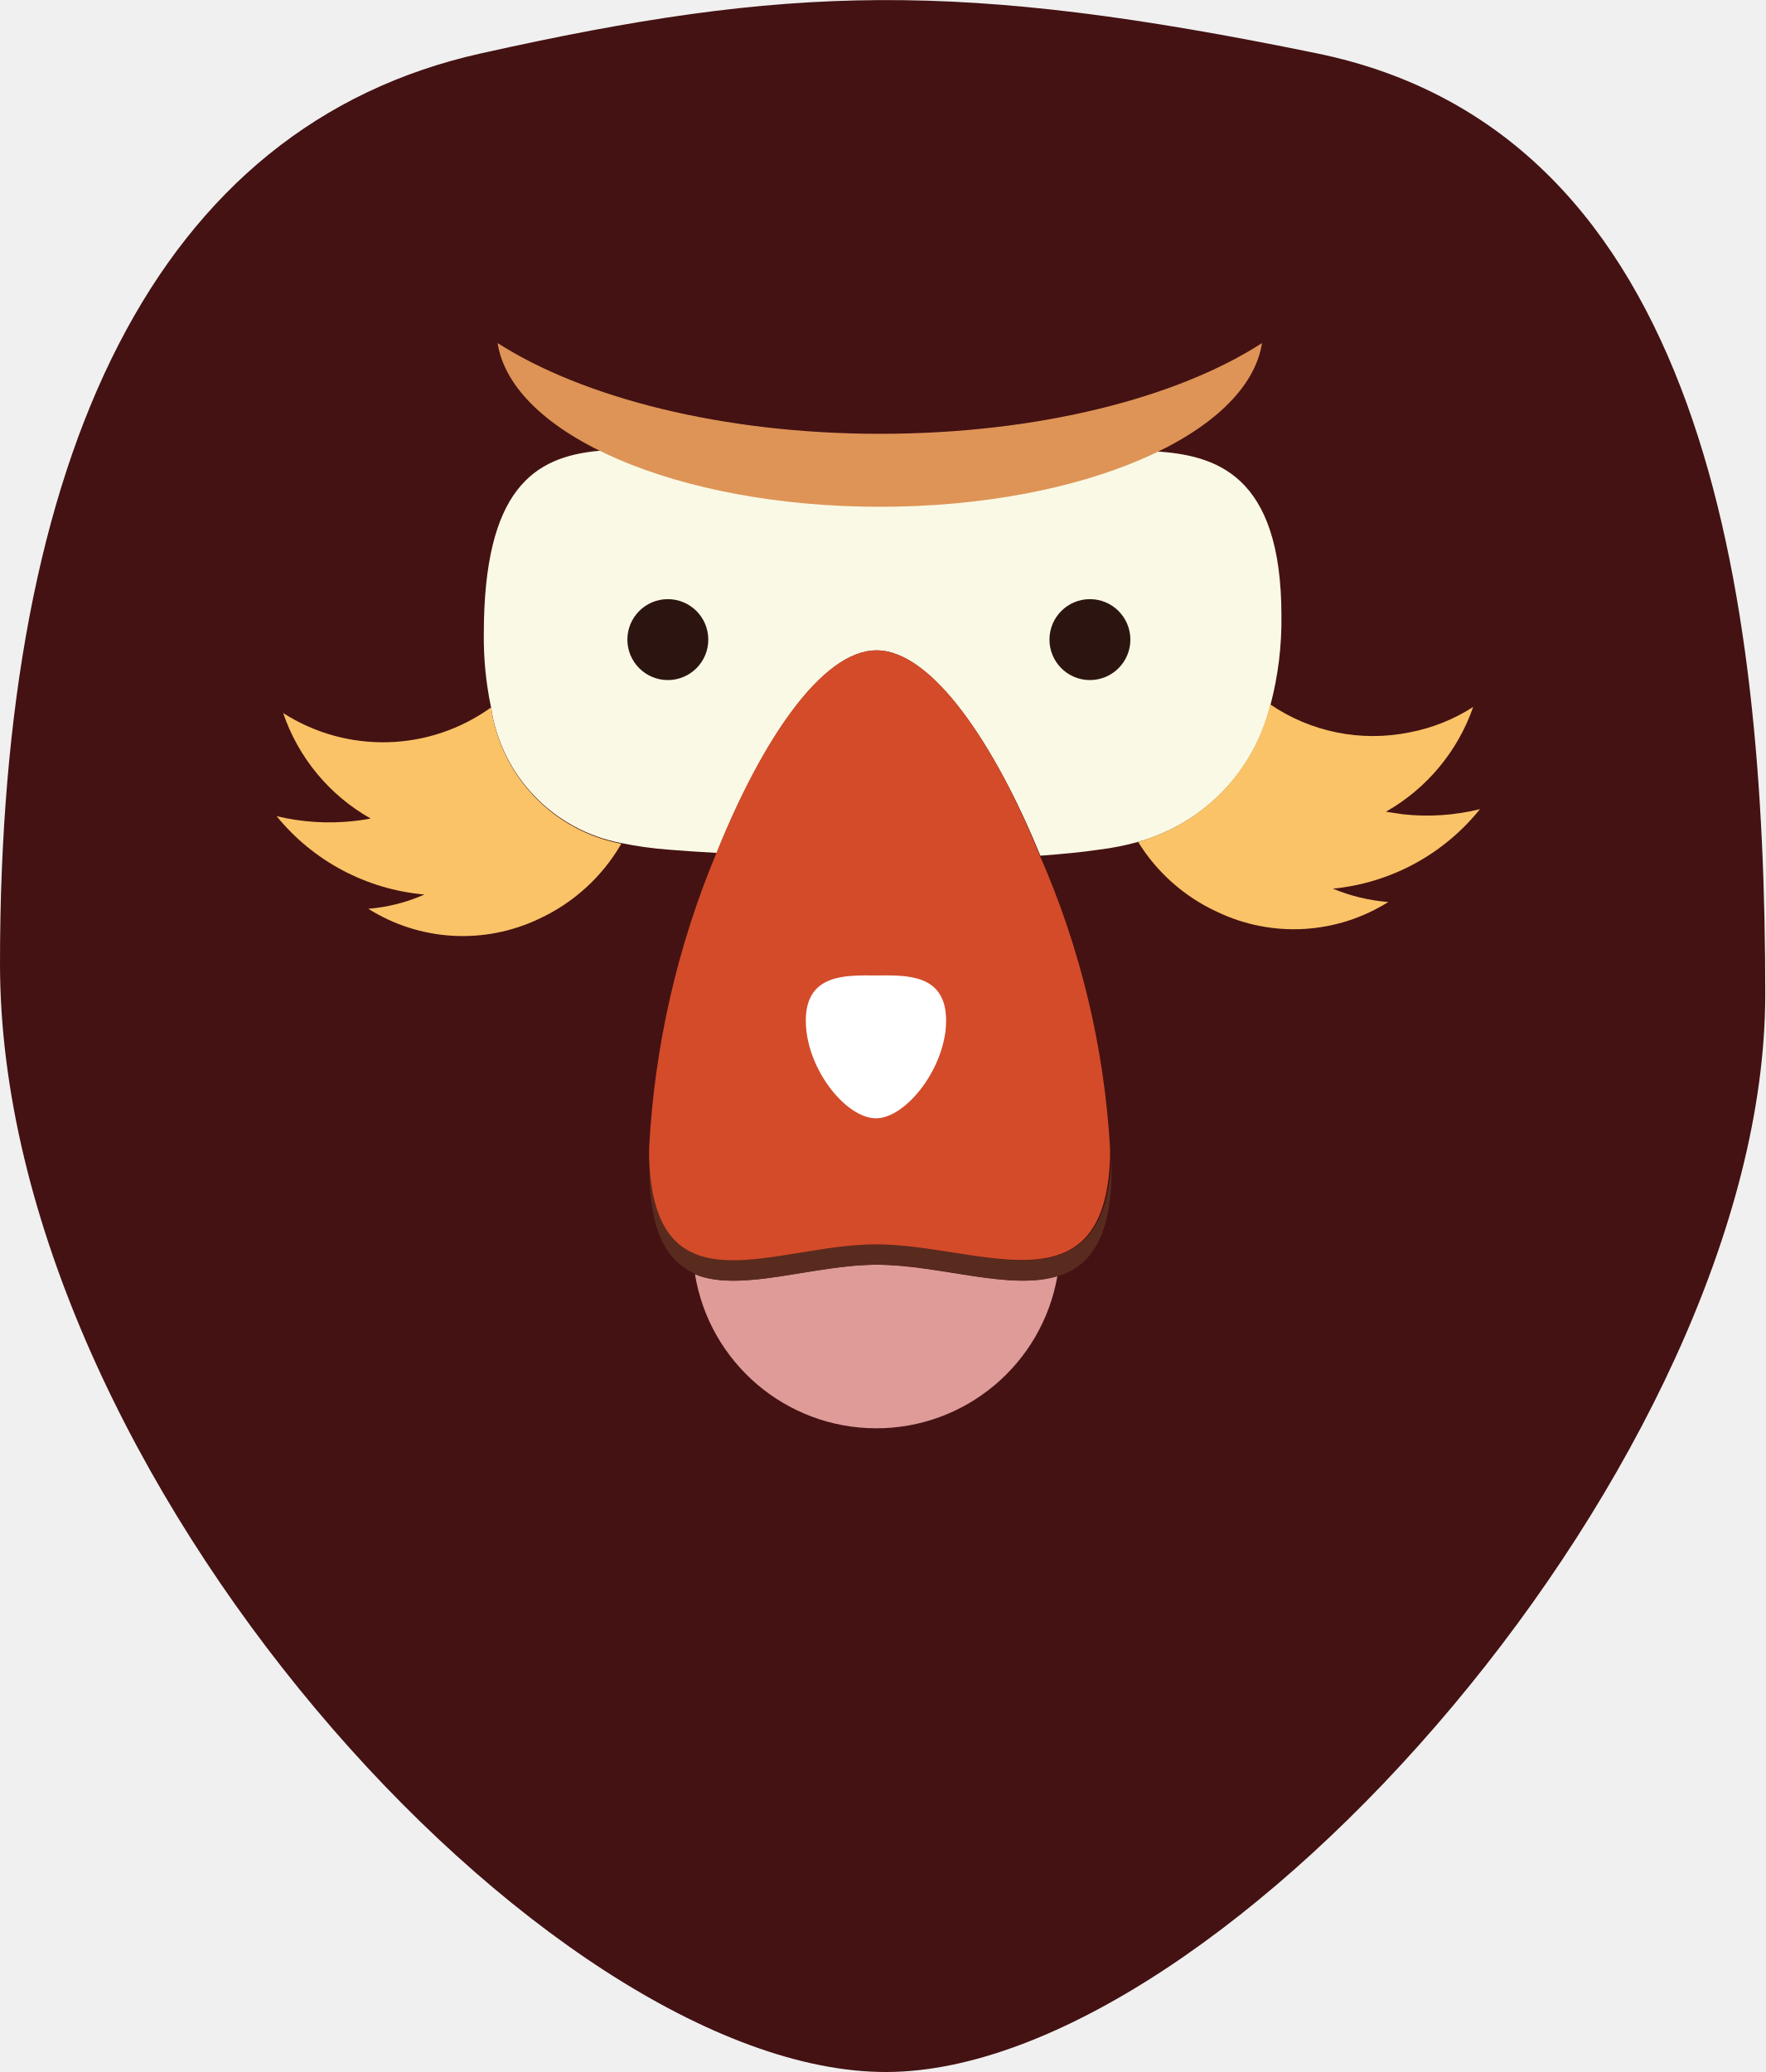
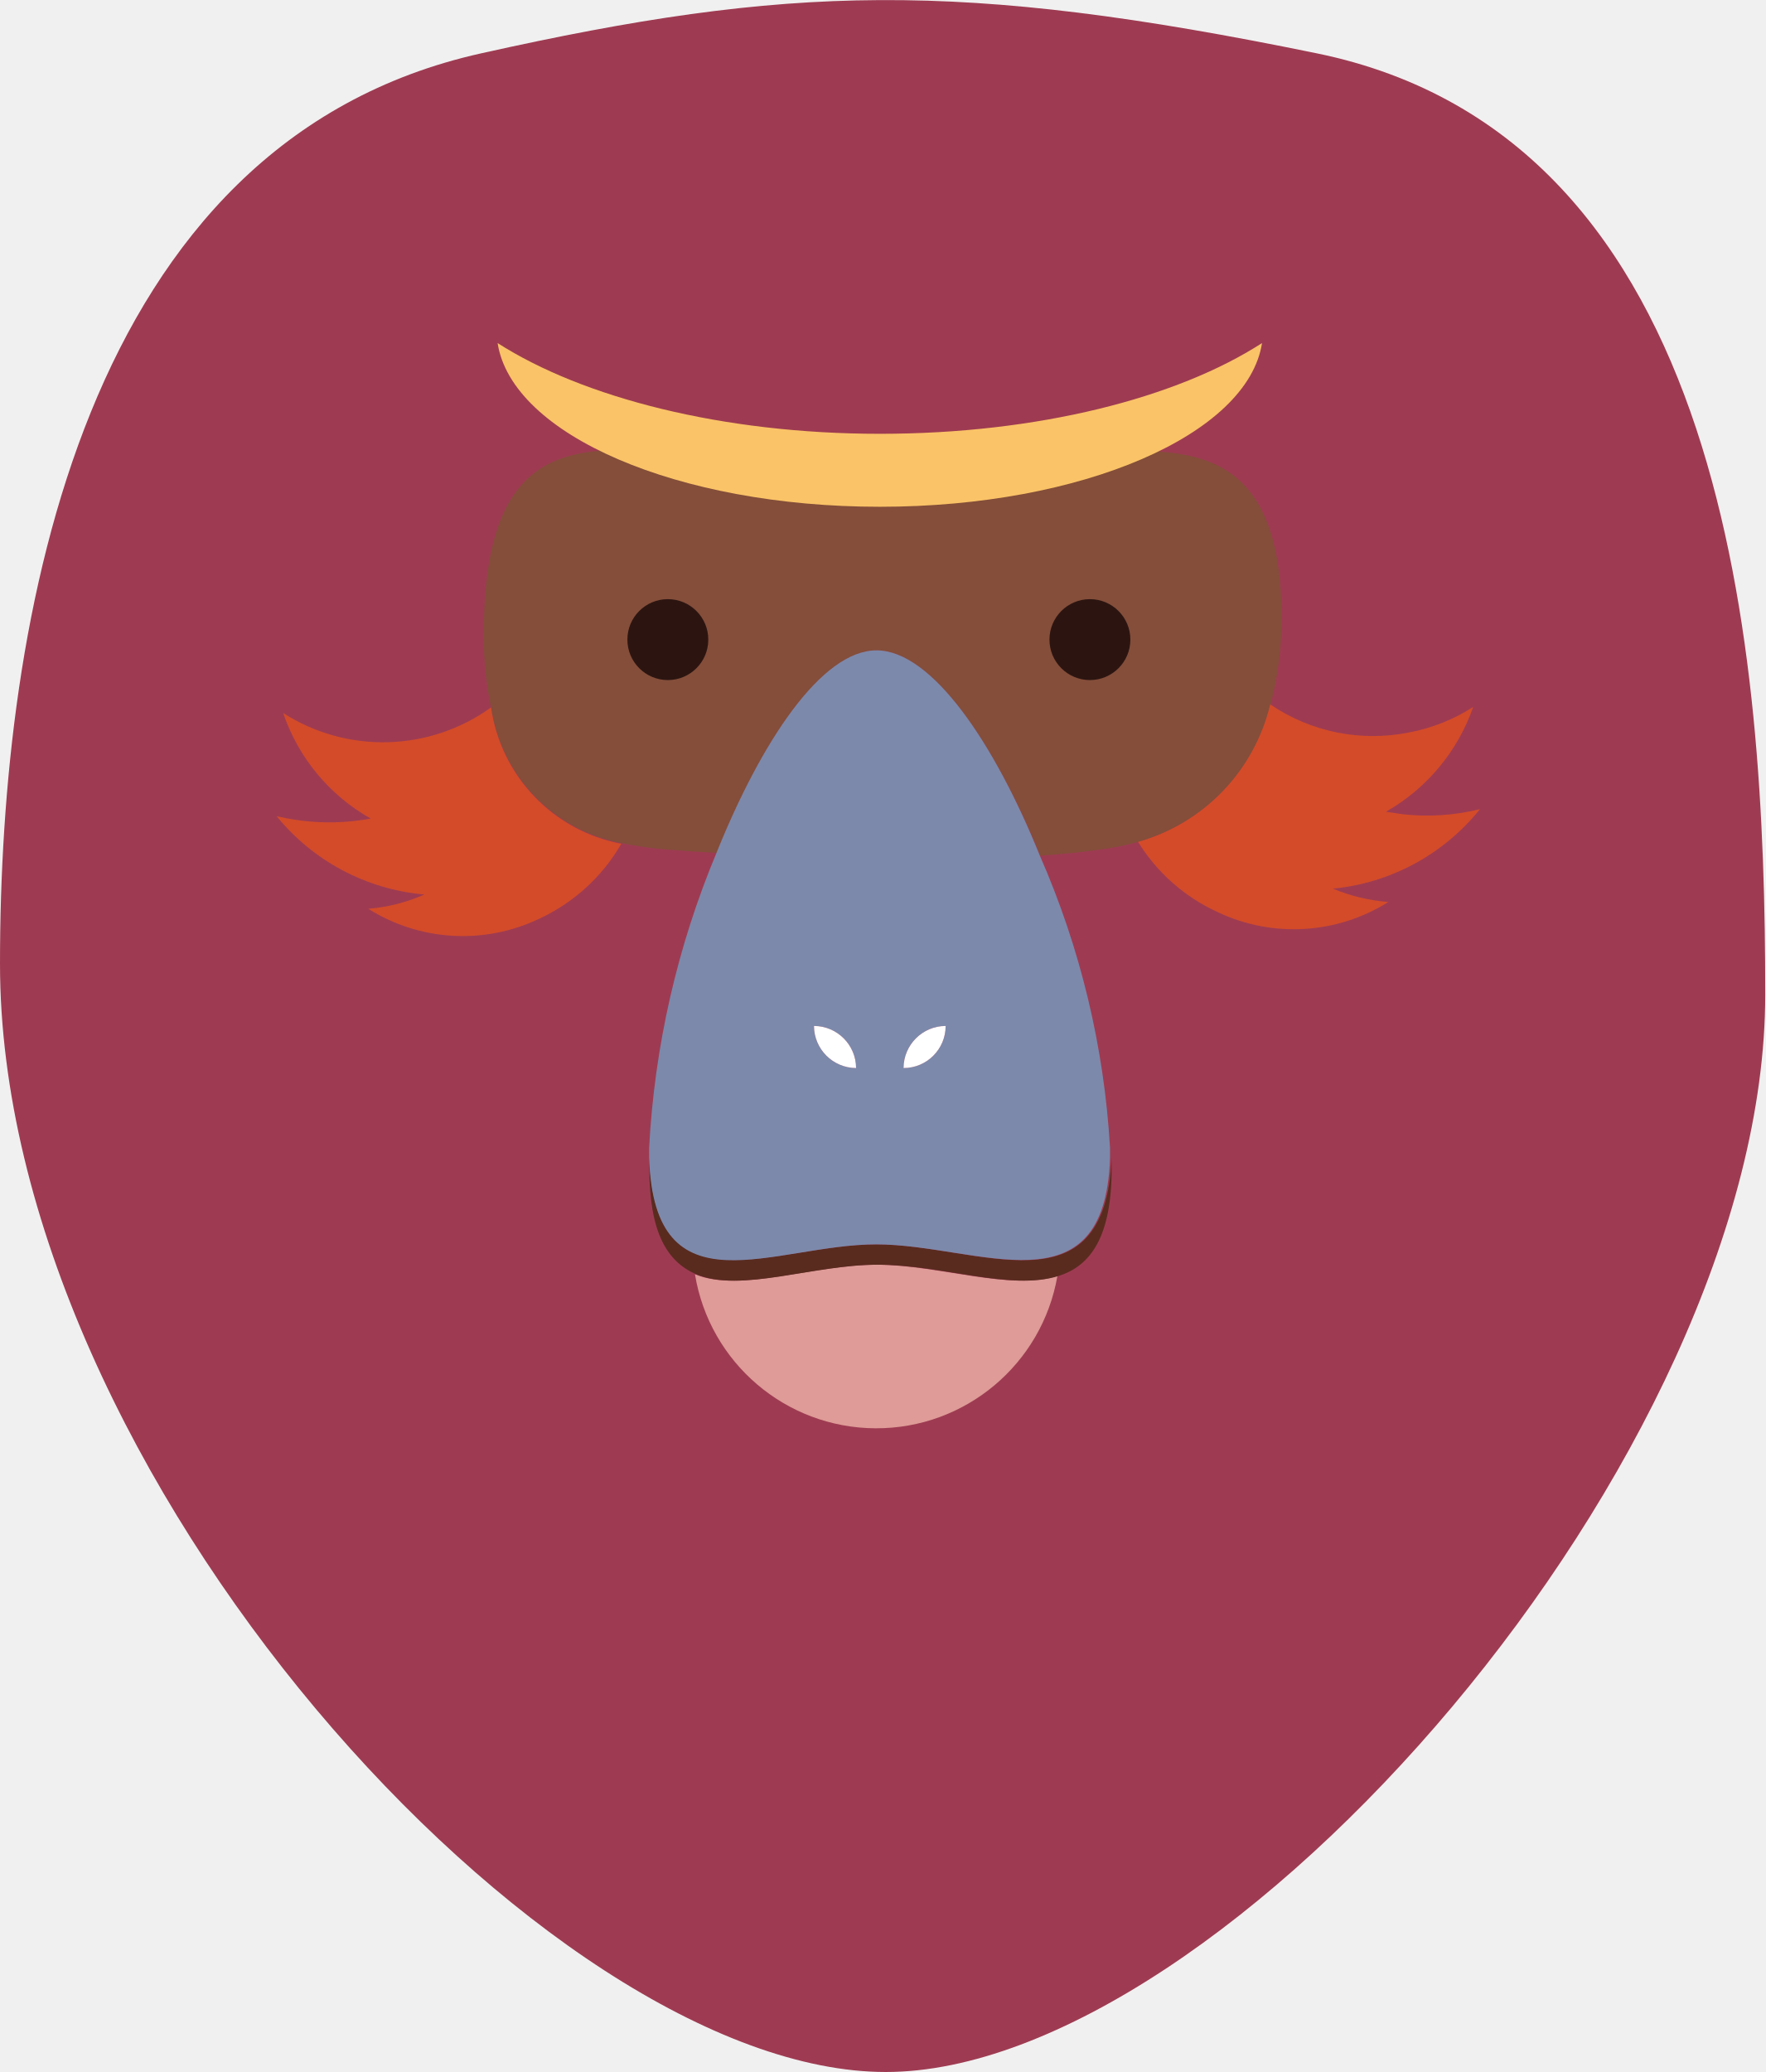
<svg xmlns="http://www.w3.org/2000/svg" viewBox="0 0 75.49 88.6">
  <defs>
-     <style>.cls-1{fill:#441213;}.cls-2{fill:#808184;}.cls-3{fill:#faf9e5;}.cls-4{fill:#2c1511;}.cls-5{fill:#de9456;}.cls-6{fill:#fac367;}.cls-7{fill:none;}.cls-8{fill:#de9b97;}.cls-9{fill:#592b1f;}.cls-10{fill:#d44b29;}.cls-11{fill:#fff;}</style>
+     <style>.cls-1{fill:#9e3b52;}.cls-2{fill:#808184;}.cls-3{fill:#844e3a;}.cls-4{fill:#2c1511;}.cls-5{fill:#fac367;}.cls-6{fill:#d44b29;}.cls-7{fill:none;}.cls-8{fill:#de9b97;}.cls-9{fill:#592b1f;}.cls-10{fill:#7c89ab;}.cls-11{fill:#fff;}</style>
  </defs>
  <g id="Layer_2" data-name="Layer 2">
    <g id="Layer_1-2" data-name="Layer 1">
-       <path class="cls-1" d="M75.49,42.52c0-17.11-2.55-36.83-19.18-40.24C41-.86,33.72-.65,20.58,2.28,6.68,5.37,0,19.39,0,41.21S23.4,88.6,37.88,88.6,75.49,62.27,75.49,42.52Z" />
+       <path class="cls-1" d="M75.49,42.52C75.49,28,74,5.91,56.31,2.28,41-.86,33.72-.65,20.58,2.28,3.5,6.08,0,26.42,0,41.21,0,63,23.4,88.6,37.88,88.6S75.49,62.27,75.49,42.52Z" />
      <path class="cls-2" d="M42.85,30.19s7,.69,7.95-1,.76-4.77-4-4.77S42.85,30.19,42.85,30.19Z" />
      <path class="cls-2" d="M32.74,30.19s-7,.69-8-1-.76-4.77,4-4.77S32.74,30.19,32.74,30.19Z" />
      <path class="cls-3" d="M49.43,19.3c-2.88-.19-6.83,1.81-12.13,1.81-4.73,0-9-2.09-11.72-1.83s-4.89,1.61-4.89,7.83A14.5,14.5,0,0,0,21,30.25a6.93,6.93,0,0,0,5.57,5.8,15.56,15.56,0,0,0,2,.28c.61.05,1.32.1,2.08.14,1.91-4.75,4.49-8.66,6.84-8.66s5.05,4,7,8.78c.94-.07,1.79-.15,2.52-.26A11,11,0,0,0,48.67,36a8.05,8.05,0,0,0,5.66-5.85,14.24,14.24,0,0,0,.47-3.82C54.8,20.22,51.93,19.47,49.43,19.3Z" />
      <circle class="cls-4" cx="46.61" cy="27.35" r="1.73" />
      <circle class="cls-4" cx="28.56" cy="27.35" r="1.73" />
      <path class="cls-5" d="M21.28,14.67c.61,3.92,7.69,7,16.35,7s15.73-3.09,16.34-7c-3.64,2.35-9.6,3.88-16.34,3.88S24.92,17,21.28,14.67Z" />
      <path class="cls-6" d="M21,30.25a7.91,7.91,0,0,1-8.89.24A8.21,8.21,0,0,0,15.85,35c-.24.05-.48.08-.73.11a9.71,9.71,0,0,1-3.29-.21,9.18,9.18,0,0,0,6.32,3.35,7.38,7.38,0,0,1-2.4.61,7.58,7.58,0,0,0,7.3.43,7.87,7.87,0,0,0,3.52-3.21A6.93,6.93,0,0,1,21,30.25Z" />
      <path class="cls-7" d="M34.81,43.87a1.81,1.81,0,0,0,1.8,1.8A1.81,1.81,0,0,0,34.81,43.87Z" />
      <path class="cls-7" d="M38.64,45.67a1.8,1.8,0,0,0,1.8-1.8A1.81,1.81,0,0,0,38.64,45.67Z" />
      <path class="cls-6" d="M63.29,34.6a9.46,9.46,0,0,1-3.29.22l-.73-.11A8.28,8.28,0,0,0,63,30.23a7.69,7.69,0,0,1-2.74,1.09,7.81,7.81,0,0,1-5.94-1.2A8.05,8.05,0,0,1,48.67,36a7.81,7.81,0,0,0,3.4,3,7.59,7.59,0,0,0,7.3-.43A7.77,7.77,0,0,1,57,38,9.21,9.21,0,0,0,63.29,34.6Z" />
      <path class="cls-8" d="M37.48,54.08c-2.75,0-5.82,1.21-7.76.41a7.86,7.86,0,0,0,15.5.07C43.19,55.21,40.14,54.08,37.48,54.08Z" />
      <path class="cls-9" d="M37.48,53.21c-4.36,0-9.5,3-9.71-3.71,0,.15,0,.31,0,.45,0,2.78.77,4,2,4.54,1.94.8,5-.41,7.76-.41s5.71,1.13,7.74.48c1.37-.43,2.27-1.67,2.27-4.61,0-.14,0-.3,0-.45C47.26,56.24,41.84,53.21,37.48,53.21Z" />
      <path class="cls-10" d="M37.48,27.81c-2.35,0-4.93,3.91-6.84,8.66a37.87,37.87,0,0,0-2.88,12.61c0,.15,0,.28,0,.42.21,6.74,5.35,3.71,9.71,3.71s9.78,3,10-3.71c0-.14,0-.27,0-.42a36.32,36.32,0,0,0-3-12.49C42.53,31.78,39.85,27.81,37.48,27.81ZM34.81,43.87a1.81,1.81,0,0,1,1.8,1.8A1.81,1.81,0,0,1,34.81,43.87Zm3.83,1.8a1.81,1.81,0,0,1,1.8-1.8A1.8,1.8,0,0,1,38.64,45.67Z" />
      <path class="cls-11" d="M40.44,43.87a1.81,1.81,0,0,0-1.8,1.8A1.8,1.8,0,0,0,40.44,43.87Z" />
      <path class="cls-11" d="M34.81,43.87a1.81,1.81,0,0,1,1.8,1.8A1.81,1.81,0,0,1,34.81,43.87Z" />
-       <path class="cls-11" d="M40.46,43.64c0,2-1.71,4.18-3,4.18s-3-2.14-3-4.18,1.78-1.93,3-1.93S40.46,41.59,40.46,43.64Z" />
    </g>
  </g>
</svg>
